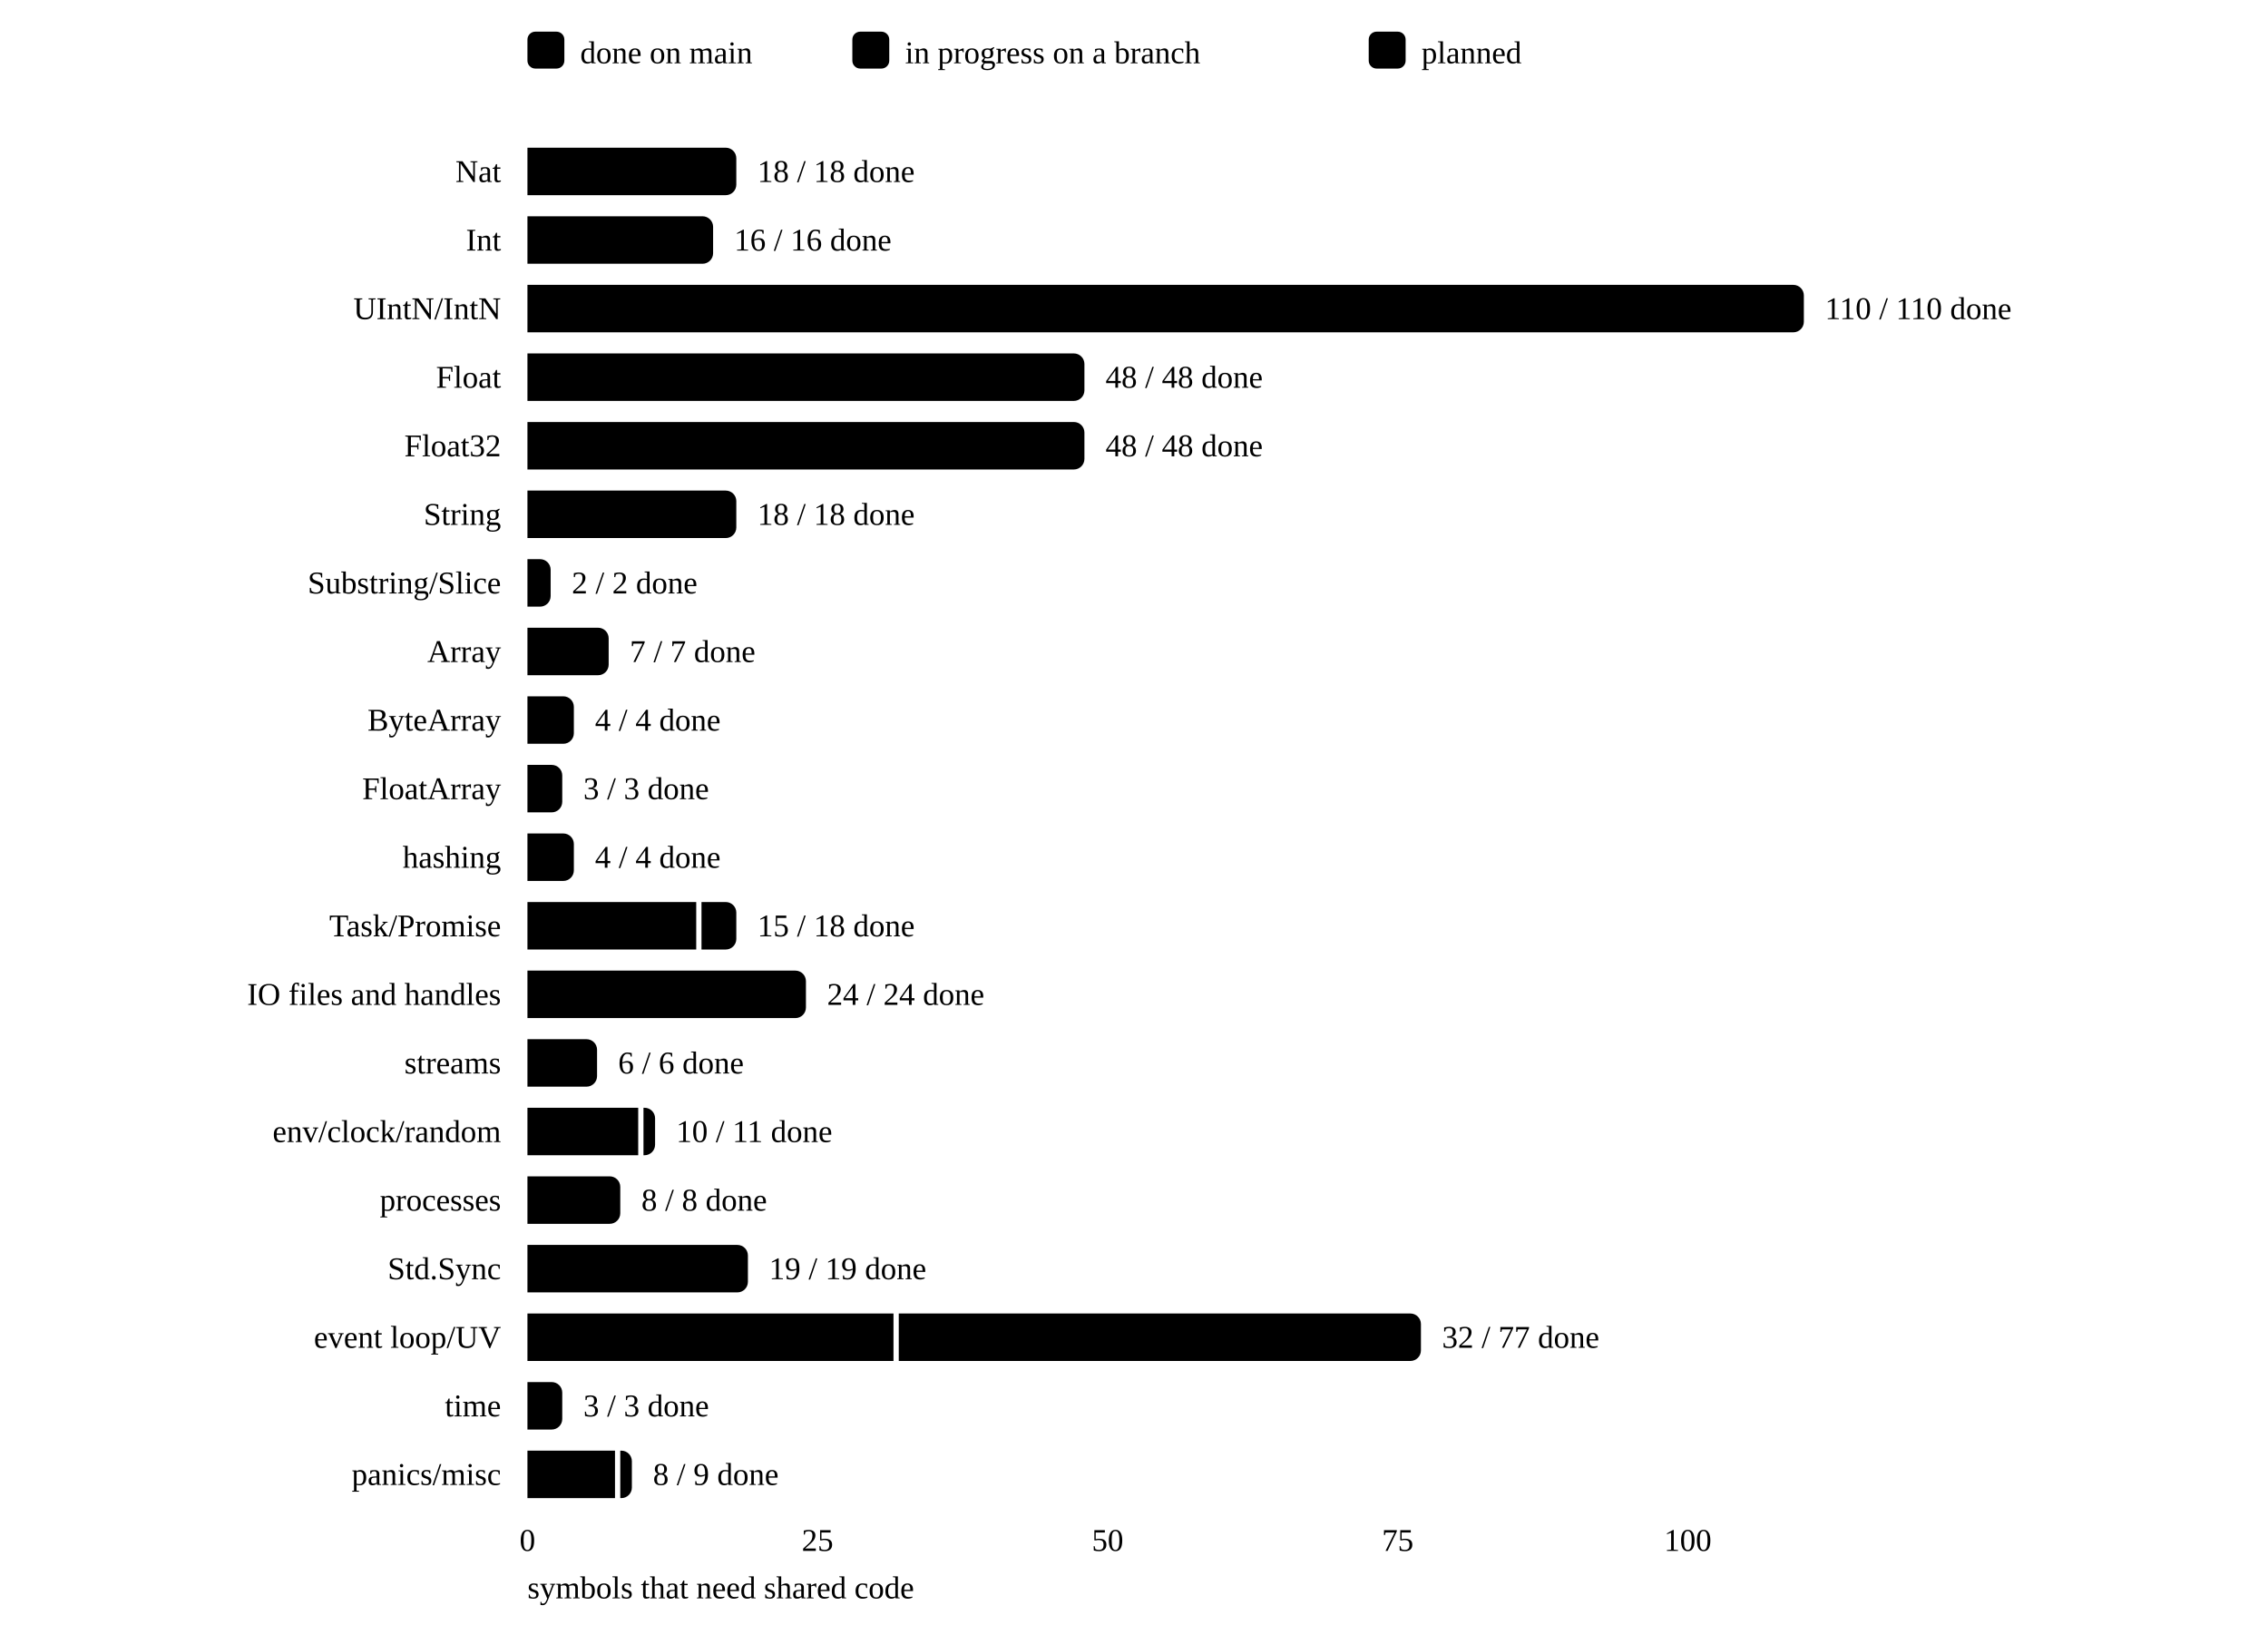
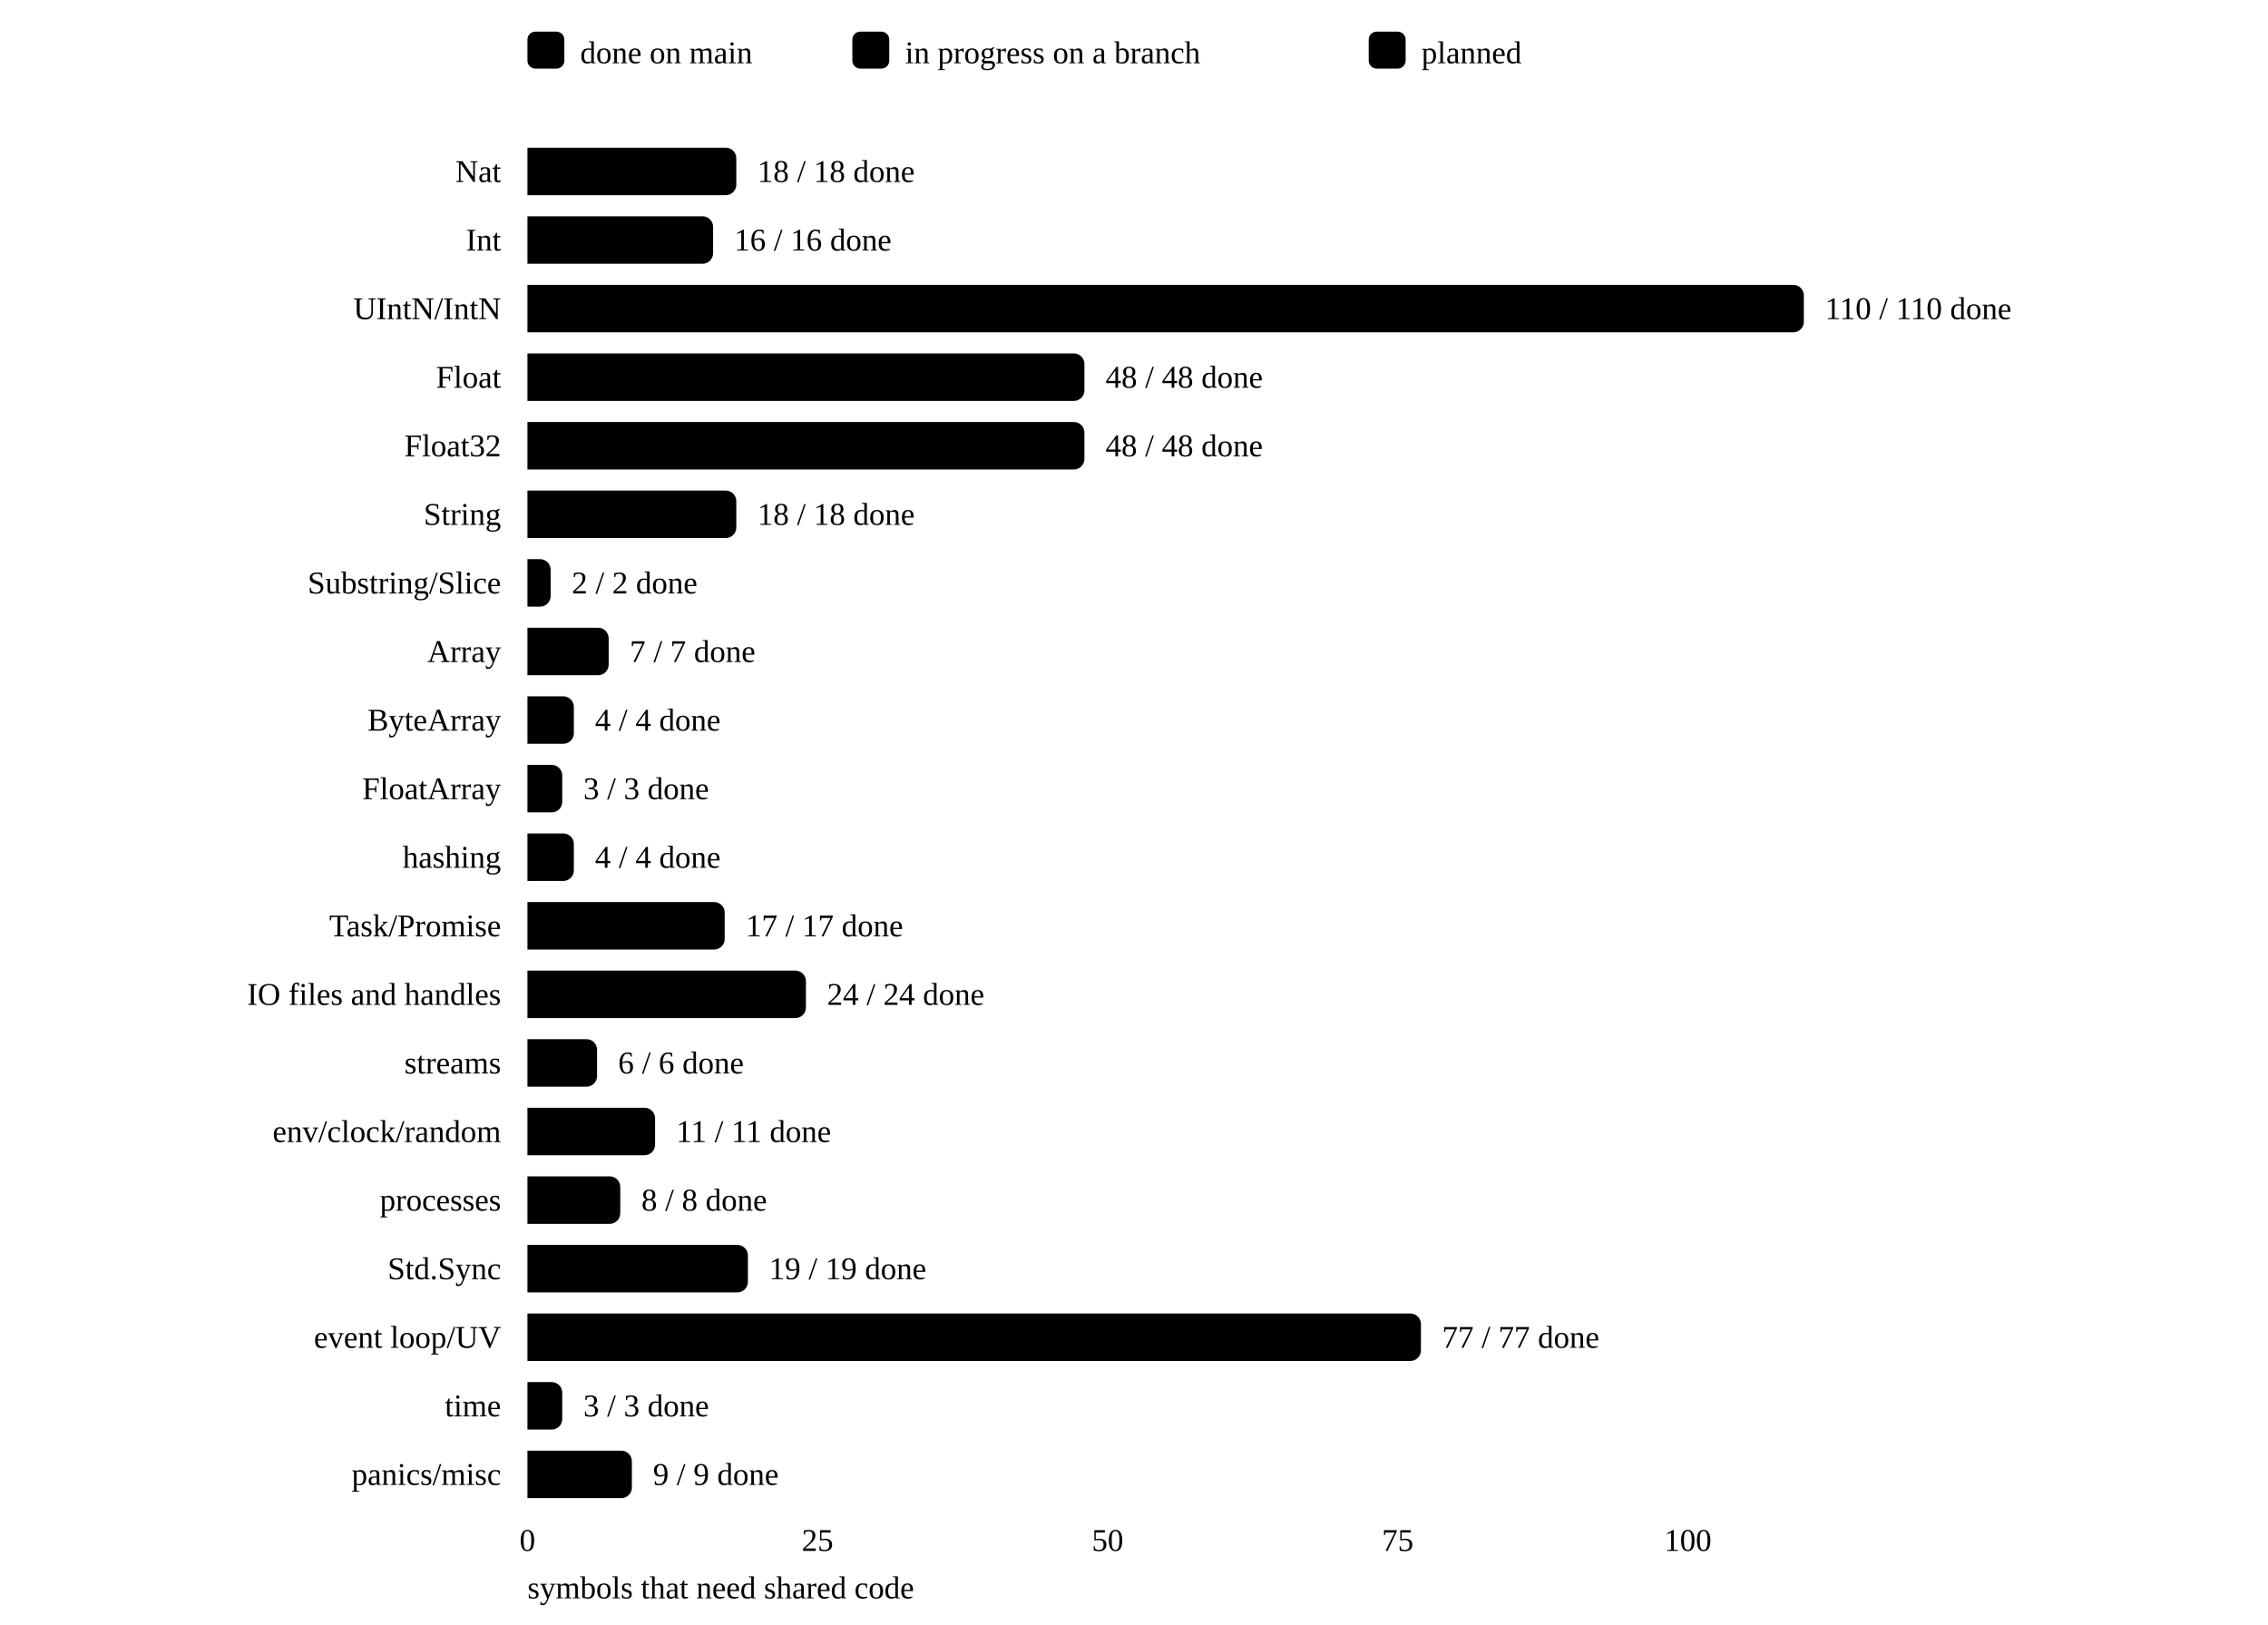
<svg xmlns="http://www.w3.org/2000/svg" viewBox="0 0 860 616" role="img" aria-labelledby="st1-t st1-d">
  <rect class="cov-done" x="200" y="12" width="14" height="14" rx="3" />
  <text class="ts" x="220" y="24">done on main</text>
  <rect class="cov-prog" x="323.2" y="12" width="14" height="14" rx="3" />
  <text class="ts" x="343.2" y="24">in progress on a branch</text>
  <rect class="cov-plan" x="519.0" y="12" width="14" height="14" rx="3" />
  <text class="ts" x="539.0" y="24">planned</text>
  <line class="grid" x1="200.0" y1="48" x2="200.0" y2="572" />
  <text class="ts" x="200.0" y="588" text-anchor="middle">0</text>
  <line class="grid" x1="310.0" y1="48" x2="310.0" y2="572" />
  <text class="ts" x="310.0" y="588" text-anchor="middle">25</text>
  <line class="grid" x1="420.0" y1="48" x2="420.0" y2="572" />
  <text class="ts" x="420.0" y="588" text-anchor="middle">50</text>
  <line class="grid" x1="530.0" y1="48" x2="530.0" y2="572" />
  <text class="ts" x="530.0" y="588" text-anchor="middle">75</text>
  <line class="grid" x1="640.0" y1="48" x2="640.0" y2="572" />
  <text class="ts" x="640.0" y="588" text-anchor="middle">100</text>
  <text class="ts" x="200" y="606">symbols that need shared code</text>
  <g>
    <text x="190" y="69" text-anchor="end">Nat</text>
    <path class="cov-done" d="M200.0,56 h75.2 a4,4 0 0 1 4,4 v10 a4,4 0 0 1 -4,4 h-75.2 z" />
    <text class="ts" x="287.2" y="69">18 / 18 done</text>
  </g>
  <g>
    <text x="190" y="95" text-anchor="end">Int</text>
    <path class="cov-done" d="M200.0,82 h66.4 a4,4 0 0 1 4,4 v10 a4,4 0 0 1 -4,4 h-66.4 z" />
    <text class="ts" x="278.4" y="95">16 / 16 done</text>
  </g>
  <g>
    <text x="190" y="121" text-anchor="end">UIntN/IntN</text>
    <path class="cov-done" d="M200.0,108 h480.0 a4,4 0 0 1 4,4 v10 a4,4 0 0 1 -4,4 h-480.0 z" />
    <text class="ts" x="692.0" y="121">110 / 110 done</text>
  </g>
  <g>
    <text x="190" y="147" text-anchor="end">Float</text>
    <path class="cov-done" d="M200.0,134 h207.2 a4,4 0 0 1 4,4 v10 a4,4 0 0 1 -4,4 h-207.2 z" />
    <text class="ts" x="419.2" y="147">48 / 48 done</text>
  </g>
  <g>
    <text x="190" y="173" text-anchor="end">Float32</text>
    <path class="cov-done" d="M200.0,160 h207.2 a4,4 0 0 1 4,4 v10 a4,4 0 0 1 -4,4 h-207.2 z" />
    <text class="ts" x="419.2" y="173">48 / 48 done</text>
  </g>
  <g>
    <text x="190" y="199" text-anchor="end">String</text>
    <path class="cov-done" d="M200.0,186 h75.2 a4,4 0 0 1 4,4 v10 a4,4 0 0 1 -4,4 h-75.2 z" />
    <text class="ts" x="287.2" y="199">18 / 18 done</text>
  </g>
  <g>
    <text x="190" y="225" text-anchor="end">Substring/Slice</text>
    <path class="cov-done" d="M200.0,212 h4.8 a4,4 0 0 1 4,4 v10 a4,4 0 0 1 -4,4 h-4.8 z" />
    <text class="ts" x="216.8" y="225">2 / 2 done</text>
  </g>
  <g>
    <text x="190" y="251" text-anchor="end">Array</text>
    <path class="cov-done" d="M200.0,238 h26.8 a4,4 0 0 1 4,4 v10 a4,4 0 0 1 -4,4 h-26.8 z" />
    <text class="ts" x="238.8" y="251">7 / 7 done</text>
  </g>
  <g>
    <text x="190" y="277" text-anchor="end">ByteArray</text>
    <path class="cov-done" d="M200.0,264 h13.6 a4,4 0 0 1 4,4 v10 a4,4 0 0 1 -4,4 h-13.6 z" />
    <text class="ts" x="225.6" y="277">4 / 4 done</text>
  </g>
  <g>
    <text x="190" y="303" text-anchor="end">FloatArray</text>
    <path class="cov-done" d="M200.0,290 h9.2 a4,4 0 0 1 4,4 v10 a4,4 0 0 1 -4,4 h-9.2 z" />
    <text class="ts" x="221.2" y="303">3 / 3 done</text>
  </g>
  <g>
    <text x="190" y="329" text-anchor="end">hashing</text>
    <path class="cov-done" d="M200.0,316 h13.6 a4,4 0 0 1 4,4 v10 a4,4 0 0 1 -4,4 h-13.6 z" />
    <text class="ts" x="225.6" y="329">4 / 4 done</text>
  </g>
  <g>
    <text x="190" y="355" text-anchor="end">Task/Promise</text>
-     <rect class="cov-done" x="200.0" y="342" width="64.0" height="18" />
-     <path class="cov-plan" d="M266.0,342 h9.2 a4,4 0 0 1 4,4 v10 a4,4 0 0 1 -4,4 h-9.2 z" />
-     <text class="ts" x="287.2" y="355">15 / 18 done</text>
+     <path class="cov-done" d="M200.0,342 h70.8 a4,4 0 0 1 4,4 v10 a4,4 0 0 1 -4,4 h-70.8 z" />
+     <text class="ts" x="282.8" y="355">17 / 17 done</text>
  </g>
  <g>
    <text x="190" y="381" text-anchor="end">IO files and handles</text>
    <path class="cov-done" d="M200.0,368 h101.6 a4,4 0 0 1 4,4 v10 a4,4 0 0 1 -4,4 h-101.6 z" />
    <text class="ts" x="313.6" y="381">24 / 24 done</text>
  </g>
  <g>
    <text x="190" y="407" text-anchor="end">streams</text>
    <path class="cov-done" d="M200.0,394 h22.4 a4,4 0 0 1 4,4 v10 a4,4 0 0 1 -4,4 h-22.4 z" />
    <text class="ts" x="234.4" y="407">6 / 6 done</text>
  </g>
  <g>
    <text x="190" y="433" text-anchor="end">env/clock/random</text>
-     <rect class="cov-done" x="200.0" y="420" width="42.0" height="18" />
-     <path class="cov-prog" d="M244.0,420 h0.4 a4,4 0 0 1 4,4 v10 a4,4 0 0 1 -4,4 h-0.4 z" />
-     <text class="ts" x="256.4" y="433">10 / 11 done</text>
+     <path class="cov-done" d="M200.0,420 h44.4 a4,4 0 0 1 4,4 v10 a4,4 0 0 1 -4,4 h-44.4 z" />
+     <text class="ts" x="256.4" y="433">11 / 11 done</text>
  </g>
  <g>
    <text x="190" y="459" text-anchor="end">processes</text>
    <path class="cov-done" d="M200.0,446 h31.2 a4,4 0 0 1 4,4 v10 a4,4 0 0 1 -4,4 h-31.2 z" />
    <text class="ts" x="243.2" y="459">8 / 8 done</text>
  </g>
  <g>
    <text x="190" y="485" text-anchor="end">Std.Sync</text>
    <path class="cov-done" d="M200.0,472 h79.6 a4,4 0 0 1 4,4 v10 a4,4 0 0 1 -4,4 h-79.6 z" />
    <text class="ts" x="291.6" y="485">19 / 19 done</text>
  </g>
  <g>
    <text x="190" y="511" text-anchor="end">event loop/UV</text>
-     <rect class="cov-done" x="200.0" y="498" width="138.8" height="18" />
-     <path class="cov-plan" d="M340.8,498 h194.0 a4,4 0 0 1 4,4 v10 a4,4 0 0 1 -4,4 h-194.0 z" />
-     <text class="ts" x="546.8" y="511">32 / 77 done</text>
+     <path class="cov-done" d="M200.0,498 h334.8 a4,4 0 0 1 4,4 v10 a4,4 0 0 1 -4,4 h-334.8 z" />
+     <text class="ts" x="546.8" y="511">77 / 77 done</text>
  </g>
  <g>
    <text x="190" y="537" text-anchor="end">time</text>
    <path class="cov-done" d="M200.0,524 h9.2 a4,4 0 0 1 4,4 v10 a4,4 0 0 1 -4,4 h-9.2 z" />
    <text class="ts" x="221.2" y="537">3 / 3 done</text>
  </g>
  <g>
    <text x="190" y="563" text-anchor="end">panics/misc</text>
-     <rect class="cov-done" x="200.0" y="550" width="33.2" height="18" />
-     <path class="cov-prog" d="M235.2,550 h0.4 a4,4 0 0 1 4,4 v10 a4,4 0 0 1 -4,4 h-0.4 z" />
-     <text class="ts" x="247.6" y="563">8 / 9 done</text>
+     <path class="cov-done" d="M200.0,550 h35.6 a4,4 0 0 1 4,4 v10 a4,4 0 0 1 -4,4 h-35.6 z" />
+     <text class="ts" x="247.6" y="563">9 / 9 done</text>
  </g>
</svg>
